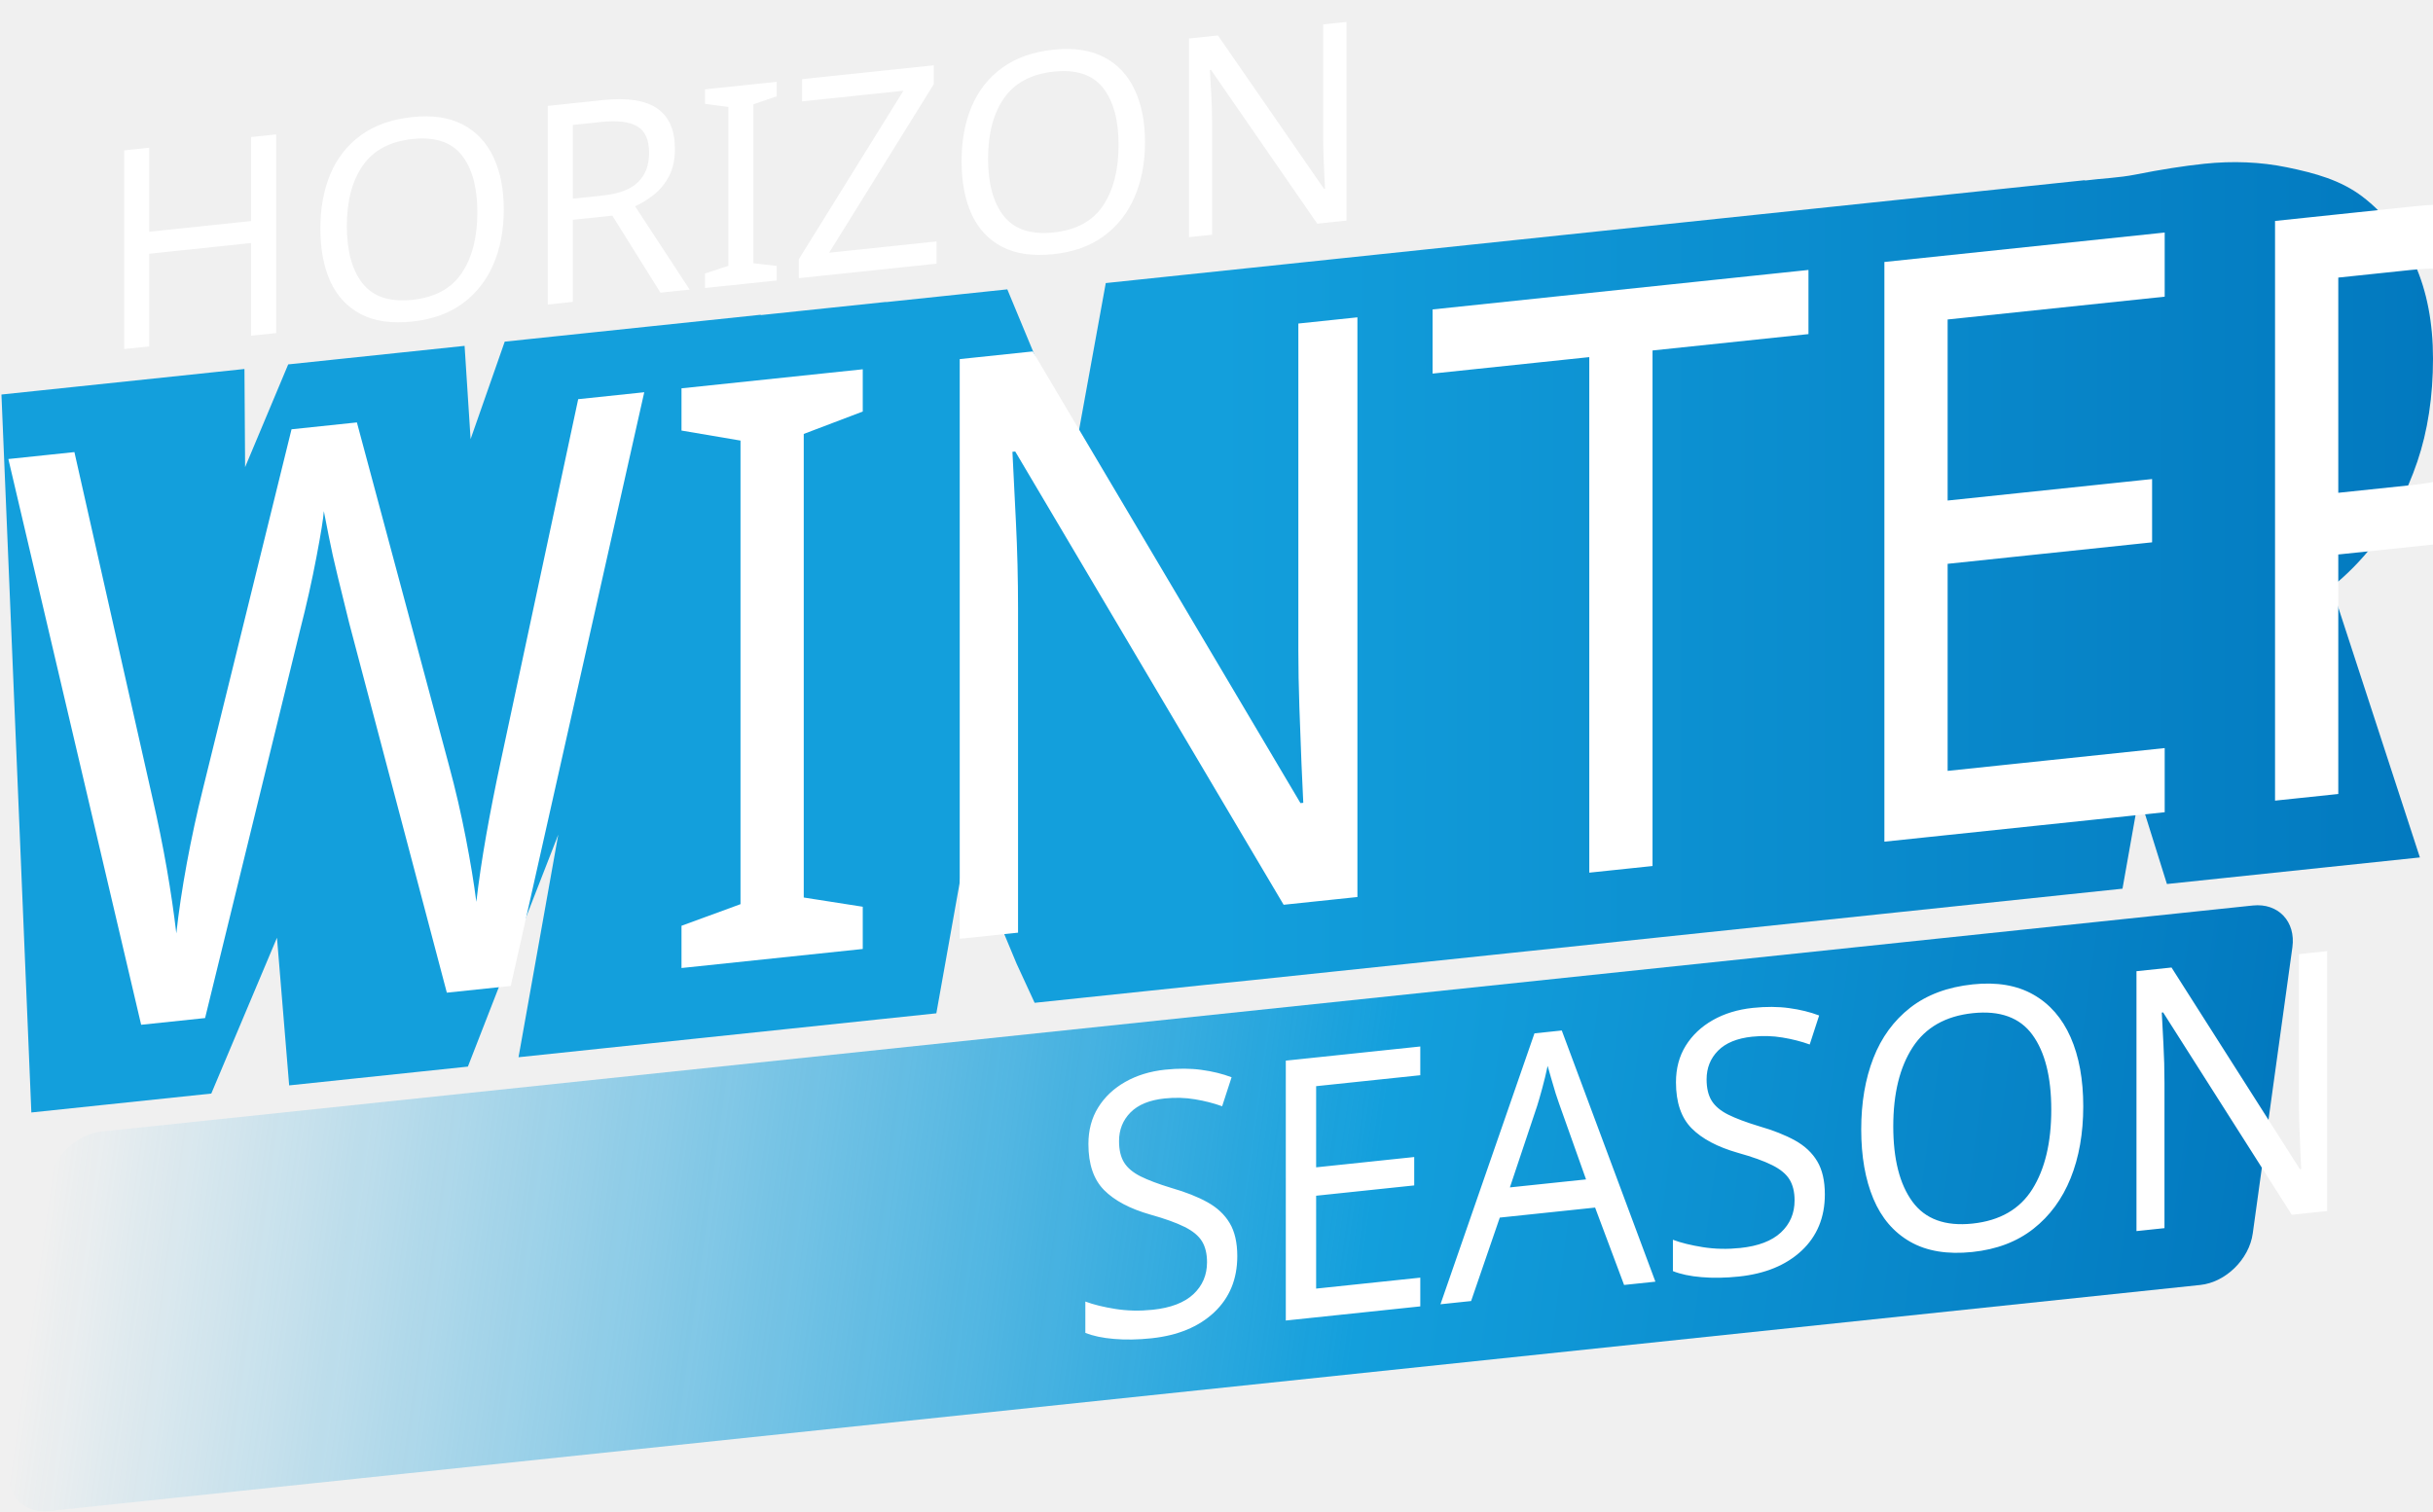
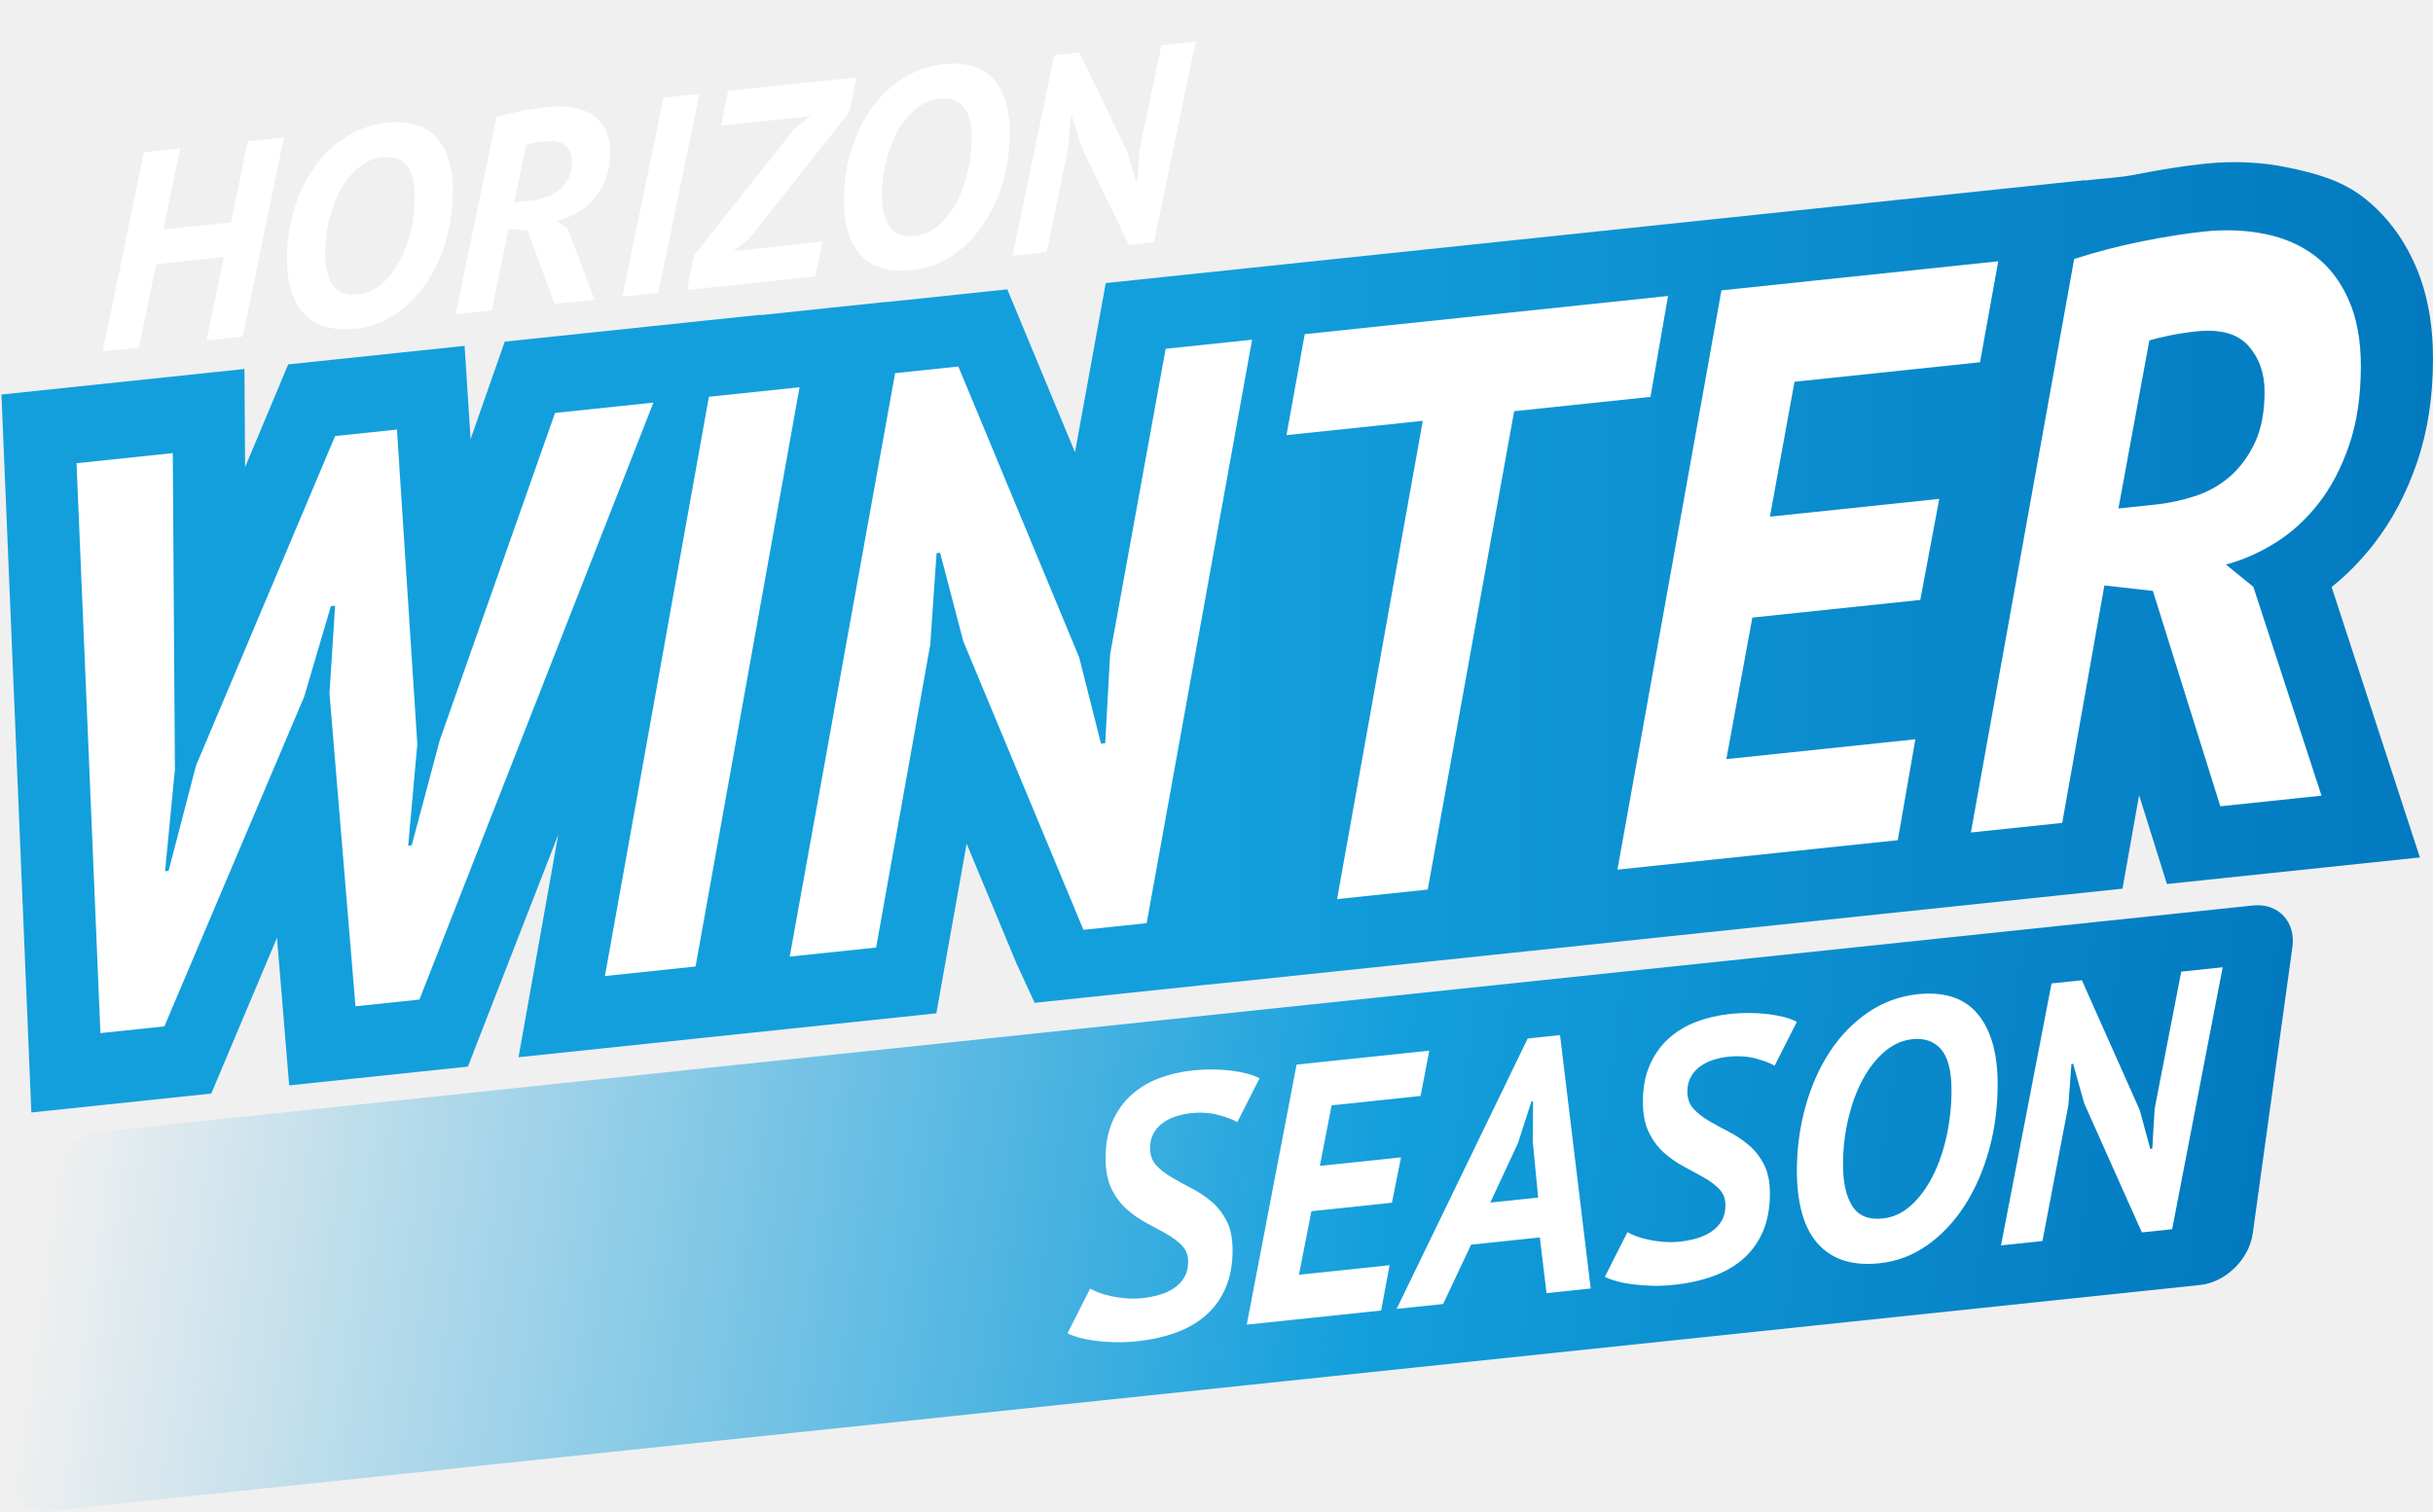
<svg xmlns="http://www.w3.org/2000/svg" version="1.1" id="Layer_1" x="0px" y="0px" width="574.144px" height="356.722px" viewBox="0 0 574.144 356.722" enable-background="new 0 0 574.144 356.722" xml:space="preserve">
  <linearGradient id="SEASON_field_2_" gradientUnits="userSpaceOnUse" x1="6.488" y1="283.262" x2="535.904" y2="283.262" gradientTransform="matrix(1 -0.1051 -0.1405 1.0148 40.1804 26.2459)">
    <stop offset="0" style="stop-color:#139FDC;stop-opacity:0" />
    <stop offset="0.6" style="stop-color:#139FDC" />
    <stop offset="1" style="stop-color:#0279BF" />
  </linearGradient>
  <path id="SEASON_field_1_" fill="url(#SEASON_field_2_)" d="M531.608,291.147c-0.843,6.081-6.385,11.523-12.378,12.152  l-507.71,53.363c-5.993,0.63-10.169-3.791-9.327-9.873l9.354-67.542c0.842-6.082,6.383-11.523,12.376-12.153l507.71-53.363  c5.993-0.629,10.17,3.791,9.327,9.873L531.608,291.147z" />
  <linearGradient id="WINTER_stroke_2_" gradientUnits="userSpaceOnUse" x1="0.341" y1="150.429" x2="574.144" y2="150.429">
    <stop offset="0.5" style="stop-color:#139FDC" />
    <stop offset="1" style="stop-color:#0279BF" />
  </linearGradient>
  <path id="WINTER_stroke_1_" fill="url(#WINTER_stroke_2_)" d="M550.222,138.557c3.622-2.901,6.949-6.286,9.93-10.111  c4.316-5.532,7.779-12.083,10.289-19.466c2.458-7.232,3.703-15.422,3.703-24.345c0-8.403-1.434-15.878-4.262-22.22  c-2.955-6.609-7.119-11.988-12.382-15.999c-5.086-3.874-11.098-5.542-17.871-6.934c-6.159-1.26-12.706-1.537-19.47-0.827  c-4.803,0.505-10.248,1.36-16.185,2.542c-4.008,0.8-8.017,0.901-11.983,1.417l0.016-0.084l-20.431,2.147l-43.775,4.601  l-13.868,1.458l-7.688,0.808l-12.602,1.324l-1.577,0.166l-76.16,8.005l-7.989,0.839l-12.436,1.307l-1.723,0.181l-18.672,1.962  l-14.146,1.487l-2.577,14.181l-4.682,25.767l-11.708-28.192L237.708,68.3l-11.537,1.213l-14.923,1.568l-2.157,0.227l0.007-0.042  l-20.401,2.145l-9.197,0.967l0.034-0.088l-25.325,2.662l-23.214,2.439l-11.89,1.25l-4.083,11.667l-3.97,11.341l-0.393-6.103  l-1.024-15.91l-15.949,1.676l-14.591,1.534l-11.083,1.165l-4.476,10.673l-5.697,13.583l-0.041-6.181l-0.112-16.991l-16.895,1.776  l-22.717,2.388L0.341,93.123l0.739,17.753l5.638,135.378l0.68,16.332l16.313-1.715l15.089-1.586l11.06-1.162l4.486-10.646  l11.016-26.139l1.59,19.274l1.285,15.579l15.666-1.646l15.089-1.586l11.422-1.201l4.321-11.096l17.004-43.66l-5.705,31.969  l-3.671,20.573l20.401-2.144l21.39-2.249l1.794-0.188l12.384-1.302l8.041-0.845l20.395-2.145l14.191-1.49l2.542-14.229l4.608-25.802  l11.777,28.293l4.27,9.258l11.528-1.212l14.923-1.568l14.163-1.489l10.377-1.049l20.396-2.143l21.39-2.248l14.162-1.488  l10.206-1.073l20.401-2.145l21.556-2.266l41.435-4.354l3.17-0.334l14.258-1.498l2.986-0.314l21.556-2.266l14.207-1.492l2.529-14.246  l1.39-7.827l2.906,9.282l3.66,11.688l12.616-1.325l23.878-2.51l23.201-2.439l-6.981-21.391L550.222,138.557z" />
-   <linearGradient id="WINTER_tint_1_" gradientUnits="userSpaceOnUse" x1="-2.534" y1="115.527" x2="572.725" y2="189.352">
-     <stop offset="0.1" style="stop-color:#FFFFFF;stop-opacity:0.2" />
-     <stop offset="0.9" style="stop-color:#0279BF" />
-   </linearGradient>
-   <path id="WINTER_tint" display="none" fill="url(#WINTER_tint_1_)" d="M560.151,128.445c4.316-5.532,7.779-12.083,10.289-19.466  c2.458-7.232,3.703-15.422,3.703-24.345c0-8.403-1.434-15.878-4.262-22.22c-2.955-6.609-7.119-11.988-12.382-15.999  c-5.086-3.874-11.098-5.542-17.871-6.934c-6.159-1.26-12.706-1.537-19.47-0.827c-4.803,0.505-10.248,1.36-16.185,2.542  c-4.008,0.8-8.017,0.901-11.983,1.417l0.016-0.084l-20.431,2.147l-43.775,4.601l-13.868,1.458l-7.688,0.808l-12.602,1.324  l-1.577,0.166l-76.16,8.005l-7.989,0.839l-12.436,1.307l-1.723,0.181l-18.672,1.962l-14.146,1.487l-2.577,14.181l-4.682,25.767  l-11.708-28.192L237.708,68.3l-11.537,1.213l-14.923,1.568l-2.157,0.227l0.007-0.042l-20.401,2.145l-9.197,0.967l0.034-0.088  l-25.325,2.662l-23.214,2.439l-11.89,1.25l-4.083,11.667l-3.97,11.341l-0.393-6.103l-1.024-15.91l-15.949,1.676l-14.591,1.534  l-11.083,1.165l-4.476,10.673l-5.697,13.583l-0.041-6.181l-0.112-16.991l-16.895,1.776l-22.717,2.388L0.341,93.123l0.739,17.753  l5.638,135.378l0.68,16.332l16.313-1.715l15.089-1.586l11.06-1.162l4.486-10.646l11.016-26.139l1.59,19.274l1.285,15.579  l15.666-1.646l15.089-1.586l11.422-1.201l4.321-11.096l17.004-43.66l-5.705,31.969l-3.671,20.573l20.401-2.144l21.39-2.249  l1.794-0.188l12.384-1.302l8.041-0.845l20.395-2.145l14.191-1.49l2.542-14.229l4.608-25.802l11.777,28.293l4.27,9.258l11.528-1.212  l14.923-1.568l14.163-1.489l10.377-1.049l20.396-2.143l21.39-2.248l14.162-1.488l10.206-1.073l20.401-2.145l21.556-2.266  l41.435-4.354l3.17-0.334l14.258-1.498l2.986-0.314l21.556-2.266l14.207-1.492l2.529-14.246l1.39-7.827l2.906,9.282l3.66,11.688  l12.616-1.325l23.878-2.51l23.201-2.439l-6.981-21.391l-13.849-42.438C553.844,135.655,557.171,132.271,560.151,128.445z" />
-   <linearGradient id="SEASON_tint_1_" gradientUnits="userSpaceOnUse" x1="14.334" y1="252.184" x2="528.823" y2="318.21">
-     <stop offset="0.548" style="stop-color:#FFFFFF;stop-opacity:0" />
-     <stop offset="0.591" style="stop-color:#D4E8F4;stop-opacity:0.094" />
-     <stop offset="0.651" style="stop-color:#9DCBE6;stop-opacity:0.229" />
-     <stop offset="0.713" style="stop-color:#6EB2DA;stop-opacity:0.364" />
-     <stop offset="0.773" style="stop-color:#479DD0;stop-opacity:0.498" />
-     <stop offset="0.833" style="stop-color:#298EC9;stop-opacity:0.63" />
-     <stop offset="0.891" style="stop-color:#1382C3;stop-opacity:0.759" />
-     <stop offset="0.947" style="stop-color:#067BC0;stop-opacity:0.884" />
-     <stop offset="1" style="stop-color:#0279BF" />
-   </linearGradient>
-   <path id="SEASON_tint" display="none" fill="url(#SEASON_tint_1_)" d="M531.635,213.731l-507.71,53.363  c-5.993,0.63-11.534,6.071-12.376,12.153L2.194,346.79c-0.842,6.082,3.333,10.503,9.327,9.873l507.71-53.363  c5.993-0.629,11.535-6.071,12.378-12.152l9.354-67.543C541.805,217.522,537.628,213.102,531.635,213.731z" />
-   <text transform="matrix(1 -0.1051 0 1 22.9351 83.0557)" fill="#FFFFFF" font-family="'PTSans-BoldItalic'" font-size="65.675">HORIZON</text>
-   <text transform="matrix(0.8652 -0.0909 0 1 -0.0146 245.3853)" fill="#FFFFFF" font-family="'PTSans-BoldItalic'" font-size="191.639">WINTER</text>
-   <text transform="matrix(0.9253 -0.0973 0 1 252.0728 317.0923)" fill="#FFFFFF" font-family="'PTSans-BoldItalic'" font-size="85.921">SEASON</text>
+   <g>
+     <path fill="#FFFFFF" d="M52.817,60.672l-15.959,1.677l-4.072,19.671l-8.538,0.897l9.72-46.994l8.538-0.897l-3.941,19.132   l15.959-1.678l3.941-19.132l8.538-0.897l-9.72,46.995l-8.538,0.897L52.817,60.672z" />
+     <path fill="#FFFFFF" d="M67.725,61.141c0-4.071,0.559-7.973,1.675-11.703c1.117-3.729,2.703-7.047,4.761-9.958   c2.058-2.908,4.542-5.292,7.454-7.153c2.911-1.86,6.163-2.979,9.753-3.357c2.365-0.249,4.499-0.122,6.403,0.377   c1.904,0.501,3.524,1.415,4.86,2.74c1.335,1.328,2.375,3.068,3.12,5.222c0.745,2.155,1.117,4.765,1.117,7.83   c0,4.115-0.558,8.049-1.675,11.8c-1.116,3.752-2.692,7.103-4.729,10.053c-2.036,2.951-4.466,5.362-7.29,7.235   c-2.824,1.874-5.943,2.99-9.359,3.349c-5.167,0.543-9.129-0.562-11.887-3.315C69.17,71.509,67.769,67.136,67.725,61.141z    M76.723,59.933c0,3.152,0.602,5.608,1.806,7.363c1.204,1.756,3.185,2.49,5.943,2.2c2.013-0.211,3.842-1.005,5.484-2.383   c1.642-1.376,3.054-3.145,4.236-5.305c1.182-2.161,2.09-4.587,2.726-7.281c0.634-2.694,0.952-5.463,0.952-8.31   c0-3.458-0.679-5.905-2.036-7.339c-1.358-1.433-3.218-2.026-5.583-1.777c-1.97,0.207-3.777,0.966-5.418,2.277   c-1.642,1.312-3.065,3.004-4.269,5.079c-1.205,2.075-2.146,4.451-2.824,7.127C77.062,54.26,76.723,57.043,76.723,59.933z" />
+     <path fill="#FFFFFF" d="M117.179,27.638c2.102-0.616,4.225-1.123,6.37-1.524c2.145-0.399,4.072-0.691,5.78-0.871   c2.013-0.211,3.918-0.17,5.713,0.123c1.795,0.293,3.35,0.862,4.663,1.71c1.313,0.847,2.353,2.008,3.12,3.481   c0.765,1.475,1.149,3.261,1.149,5.363c0,2.408-0.361,4.537-1.083,6.386s-1.675,3.438-2.857,4.766   c-1.183,1.329-2.528,2.411-4.039,3.249c-1.51,0.838-3.054,1.448-4.63,1.833l2.562,1.767l6.371,16.8l-9.457,0.994l-6.305-17.333   l-4.532-0.377l-3.94,19.263l-8.538,0.897L117.179,27.638z M121.316,47.758l3.481-0.366c1.27-0.133,2.518-0.385,3.744-0.754   c1.225-0.369,2.309-0.921,3.251-1.655c0.94-0.733,1.708-1.658,2.298-2.771c0.591-1.113,0.887-2.479,0.887-4.099   c0-1.488-0.504-2.716-1.511-3.683c-1.007-0.966-2.626-1.333-4.86-1.099c-0.876,0.092-1.697,0.211-2.462,0.357   c-0.767,0.146-1.412,0.291-1.938,0.433L121.316,47.758z" />
+     <path fill="#FFFFFF" d="M156.584,23.036l8.472-0.89l-9.72,46.994l-8.472,0.891L156.584,23.036z" />
+     <path fill="#FFFFFF" d="M163.809,60.236l23.643-29.805l3.809-3.027l-21.082,2.216l1.642-8.185l30.277-3.182l-1.642,8.185   l-23.774,30.016l-3.678,2.816l21.082-2.216l-1.708,8.192l-30.276,3.182L163.809,60.236z" />
+     <path fill="#FFFFFF" d="M199.141,47.329c0-4.071,0.559-7.973,1.675-11.703c1.117-3.729,2.703-7.048,4.761-9.958   c2.058-2.909,4.542-5.292,7.454-7.153c2.911-1.86,6.163-2.98,9.753-3.357c2.365-0.249,4.499-0.121,6.403,0.378   c1.904,0.501,3.524,1.415,4.86,2.74c1.336,1.327,2.375,3.068,3.119,5.222c0.744,2.155,1.117,4.766,1.117,7.83   c0,4.115-0.557,8.049-1.674,11.8c-1.117,3.752-2.692,7.104-4.729,10.053c-2.036,2.952-4.466,5.362-7.29,7.235   c-2.824,1.874-5.943,2.99-9.359,3.349c-5.167,0.543-9.129-0.562-11.887-3.315C200.586,57.696,199.185,53.323,199.141,47.329z    M208.139,46.12c0,3.152,0.602,5.608,1.806,7.363c1.204,1.756,3.185,2.489,5.943,2.2c2.013-0.212,3.842-1.005,5.484-2.383   c1.642-1.375,3.054-3.144,4.236-5.305c1.182-2.16,2.09-4.587,2.726-7.28c0.634-2.695,0.952-5.463,0.952-8.31   c0-3.458-0.679-5.905-2.036-7.339c-1.358-1.434-3.218-2.026-5.583-1.777c-1.97,0.207-3.777,0.966-5.418,2.277   c-1.642,1.311-3.065,3.004-4.269,5.079c-1.205,2.075-2.146,4.451-2.824,7.127C208.478,40.448,208.139,43.23,208.139,46.12z" />
+     <path fill="#FFFFFF" d="M255.162,34.61l-2.167-7.128l-0.329,0.035l-0.59,7.417l-5.057,24.569l-8.079,0.849l9.852-47.336   l5.911-0.621l11.296,23.375l2.036,6.944l0.394-0.042l0.459-7.207l5.188-24.78l8.079-0.849l-9.853,47.336l-5.911,0.622   L255.162,34.61z" />
+   </g>
+   <g>
+     <path fill="#FFFFFF" d="M41.273,181.637l-2.321,24.008l0.829-0.087l6.467-24.826l32.832-77.808l14.592-1.534l4.809,74.234   l-2.156,23.99l0.829-0.087l6.633-24.844l27.193-77.215l23.214-2.44L98.977,235.938l-15.089,1.586l-6.135-73.902l1.327-20.645   l-0.995,0.104l-6.301,21.359l-32.997,77.824l-15.089,1.586l-5.638-134.513l22.717-2.388L41.273,181.637z" />
+     <path fill="#FFFFFF" d="M167.291,93.653l21.39-2.249L164.14,228.131l-21.39,2.248L167.291,93.653z" />
+     <path fill="#FFFFFF" d="M227.316,151.352l-5.472-20.889l-0.83,0.087l-1.492,21.621l-12.768,71.481l-20.396,2.145l24.873-137.72   l14.923-1.568l28.521,68.675l5.14,20.348l0.995-0.104l1.162-21.011l13.1-72.092l20.396-2.144l-24.873,137.72l-14.924,1.568   L227.316,151.352z" />
+     <path fill="#FFFFFF" d="M389.481,93.679l-32.168,3.381l-20.395,112.911l-21.391,2.248l20.229-112.894l-32.168,3.381l4.311-23.833   l85.727-9.01L389.481,93.679z" />
+     <path fill="#FFFFFF" d="M406.229,68.539l21.555-2.266l43.775-4.601l-4.312,23.833l-43.775,4.601l-5.803,31.847l39.962-4.2   l-4.478,23.851l-39.63,4.165l-6.135,33.416l44.604-4.688l-4.145,23.815L403.243,203l-21.555,2.266L406.229,68.539z" />
+     <path fill="#FFFFFF" d="M489.466,61.132c5.306-1.708,10.667-3.101,16.084-4.183c5.415-1.078,10.28-1.847,14.592-2.3   c5.083-0.534,9.892-0.335,14.425,0.592c4.532,0.931,8.458,2.657,11.773,5.183c3.316,2.526,5.94,5.958,7.877,10.287   c1.933,4.333,2.901,9.564,2.901,15.697c0,7.027-0.912,13.223-2.735,18.589c-1.824,5.365-4.229,9.963-7.214,13.789   c-2.984,3.83-6.384,6.932-10.197,9.312c-3.814,2.383-7.711,4.102-11.69,5.158l6.467,5.261l16.085,49.286l-23.878,2.51   l-15.918-50.836l-11.441-1.29l-9.949,56.046l-21.556,2.266L489.466,61.132z M499.912,120.017l8.788-0.924   c3.204-0.337,6.355-1.018,9.451-2.047c3.094-1.026,5.829-2.592,8.208-4.695c2.375-2.101,4.311-4.765,5.804-7.988   c1.492-3.223,2.238-7.197,2.238-11.926c0-4.342-1.271-7.944-3.813-10.81c-2.545-2.862-6.633-3.998-12.271-3.405   c-2.212,0.232-4.285,0.546-6.219,0.94c-1.935,0.395-3.564,0.791-4.891,1.185L499.912,120.017z" />
+   </g>
+   <g>
+     <path fill="#FFFFFF" d="M291.981,264.868c-1.008-0.601-2.492-1.164-4.452-1.693c-1.962-0.529-4.134-0.669-6.519-0.419   c-1.22,0.129-2.413,0.384-3.578,0.766c-1.167,0.382-2.2,0.908-3.1,1.578c-0.902,0.671-1.618,1.495-2.146,2.472   c-0.531,0.977-0.795,2.1-0.795,3.365c0,1.67,0.477,3.03,1.431,4.083c0.955,1.051,2.159,2.005,3.618,2.858   c1.457,0.855,3.021,1.71,4.689,2.566c1.67,0.854,3.232,1.894,4.691,3.115c1.457,1.222,2.663,2.741,3.617,4.56   c0.954,1.82,1.431,4.132,1.431,6.938c0,3.38-0.543,6.344-1.629,8.893c-1.087,2.55-2.625,4.7-4.611,6.456   c-1.987,1.755-4.373,3.138-7.155,4.146c-2.783,1.009-5.871,1.691-9.261,2.048c-1.856,0.195-3.618,0.265-5.288,0.212   c-1.669-0.054-3.219-0.178-4.65-0.371c-1.432-0.192-2.691-0.447-3.776-0.763c-1.087-0.315-1.948-0.639-2.584-0.975l5.327-10.526   c0.528,0.298,1.218,0.606,2.067,0.928c0.847,0.322,1.815,0.604,2.902,0.841c1.085,0.237,2.266,0.407,3.537,0.509   c1.272,0.101,2.545,0.084,3.816-0.049c1.483-0.156,2.889-0.433,4.214-0.832c1.324-0.398,2.477-0.952,3.458-1.658   c0.981-0.708,1.75-1.552,2.305-2.531c0.557-0.979,0.836-2.162,0.836-3.545c0-1.555-0.478-2.829-1.432-3.822   c-0.954-0.993-2.16-1.904-3.617-2.73c-1.458-0.825-3.021-1.681-4.691-2.565c-1.669-0.884-3.233-1.965-4.69-3.244   c-1.458-1.278-2.663-2.885-3.618-4.818c-0.954-1.932-1.431-4.36-1.431-7.282c0-3.321,0.543-6.213,1.63-8.677   c1.085-2.462,2.556-4.535,4.412-6.221c1.855-1.684,4.028-3.001,6.519-3.95c2.491-0.949,5.168-1.574,8.03-1.875   c1.537-0.161,3.073-0.237,4.61-0.227c1.538,0.01,2.994,0.102,4.373,0.271c1.378,0.171,2.65,0.409,3.816,0.716   c1.165,0.308,2.146,0.676,2.941,1.108L291.981,264.868z" />
+     <path fill="#FFFFFF" d="M305.973,251.283l10.335-1.087l20.987-2.205l-2.066,10.699l-20.987,2.206l-2.783,14.297l19.159-2.014   l-2.146,10.708l-19.001,1.997l-2.94,15.002l21.385-2.248l-1.986,10.691l-21.387,2.248l-10.334,1.086L305.973,251.283z" />
+     <path fill="#FFFFFF" d="M363.37,292.077l-16.217,1.705l-6.599,14.011l-10.972,1.153l30.926-63.825l7.632-0.802l7.235,59.813   l-10.416,1.095L363.37,292.077z M351.684,283.853l11.29-1.187l-1.272-13.27l0.079-9.46l-0.396,0.042l-3.18,9.871L351.684,283.853z" />
+     <path fill="#FFFFFF" d="M418.781,251.54c-1.009-0.6-2.492-1.163-4.452-1.693c-1.962-0.528-4.135-0.668-6.519-0.418   c-1.22,0.128-2.413,0.384-3.578,0.766c-1.167,0.382-2.2,0.908-3.101,1.578c-0.902,0.671-1.618,1.495-2.146,2.472   c-0.531,0.977-0.795,2.099-0.795,3.364c0,1.67,0.477,3.031,1.431,4.084c0.954,1.051,2.159,2.005,3.617,2.858   c1.457,0.854,3.021,1.71,4.69,2.565s3.232,1.895,4.69,3.115c1.457,1.223,2.663,2.742,3.617,4.561   c0.955,1.819,1.432,4.132,1.432,6.938c0,3.38-0.544,6.344-1.63,8.893c-1.087,2.55-2.624,4.7-4.611,6.456   c-1.987,1.755-4.372,3.137-7.154,4.146c-2.783,1.008-5.871,1.691-9.262,2.048c-1.856,0.195-3.618,0.265-5.287,0.212   c-1.67-0.054-3.22-0.178-4.65-0.371c-1.432-0.193-2.691-0.447-3.776-0.763c-1.088-0.315-1.948-0.64-2.584-0.975l5.327-10.527   c0.528,0.299,1.218,0.606,2.066,0.929c0.847,0.322,1.815,0.604,2.902,0.841c1.085,0.237,2.266,0.407,3.537,0.509   c1.272,0.101,2.544,0.084,3.815-0.05c1.483-0.155,2.889-0.433,4.214-0.831c1.324-0.398,2.477-0.952,3.458-1.658   c0.98-0.708,1.749-1.553,2.306-2.532c0.557-0.979,0.835-2.161,0.835-3.544c0-1.555-0.477-2.829-1.432-3.822   c-0.953-0.994-2.16-1.904-3.616-2.73c-1.459-0.825-3.021-1.681-4.691-2.565c-1.669-0.885-3.233-1.965-4.689-3.244   c-1.459-1.278-2.663-2.885-3.618-4.818c-0.954-1.932-1.431-4.36-1.431-7.282c0-3.321,0.543-6.214,1.63-8.677   c1.086-2.462,2.557-4.536,4.412-6.221c1.855-1.684,4.027-3.001,6.519-3.95s5.168-1.574,8.03-1.875   c1.536-0.162,3.073-0.237,4.61-0.227c1.537,0.01,2.994,0.101,4.372,0.271c1.378,0.171,2.65,0.409,3.817,0.716   c1.164,0.308,2.146,0.676,2.94,1.108L418.781,251.54z" />
+     <path fill="#FFFFFF" d="M424.027,276.507c0-5.327,0.675-10.425,2.027-15.292c1.352-4.868,3.271-9.194,5.764-12.979   c2.49-3.785,5.497-6.879,9.022-9.283c3.524-2.402,7.46-3.834,11.807-4.291c2.861-0.301,5.445-0.113,7.751,0.561   c2.306,0.675,4.266,1.886,5.883,3.635c1.616,1.75,2.874,4.037,3.775,6.863c0.901,2.827,1.353,6.245,1.353,10.254   c0,5.386-0.676,10.526-2.027,15.421c-1.352,4.898-3.26,9.266-5.724,13.104c-2.466,3.84-5.406,6.97-8.825,9.391   c-3.418,2.422-7.194,3.85-11.329,4.284c-6.253,0.658-11.05-0.828-14.39-4.459C425.775,290.086,424.079,284.35,424.027,276.507z    M434.919,275.018c0,4.125,0.728,7.343,2.186,9.652c1.457,2.31,3.856,3.289,7.195,2.938c2.437-0.256,4.65-1.276,6.638-3.062   c1.987-1.783,3.696-4.082,5.128-6.896c1.431-2.814,2.53-5.979,3.3-9.498c0.767-3.517,1.152-7.137,1.152-10.861   c0-4.523-0.822-7.731-2.465-9.621c-1.644-1.89-3.896-2.684-6.758-2.383c-2.384,0.25-4.57,1.226-6.559,2.924   c-1.987,1.698-3.71,3.898-5.167,6.6c-1.458,2.703-2.598,5.801-3.418,9.296C435.328,267.601,434.919,271.239,434.919,275.018z" />
+     <path fill="#FFFFFF" d="M491.841,260.444l-2.625-9.348l-0.396,0.042l-0.716,9.698l-6.122,32.091l-9.778,1.028l11.926-61.828   l7.155-0.752l13.673,30.697l2.465,9.106l0.477-0.05l0.557-9.424l6.28-32.365l9.778-1.027l-11.925,61.827l-7.154,0.752   L491.841,260.444z" />
+   </g>
</svg>
